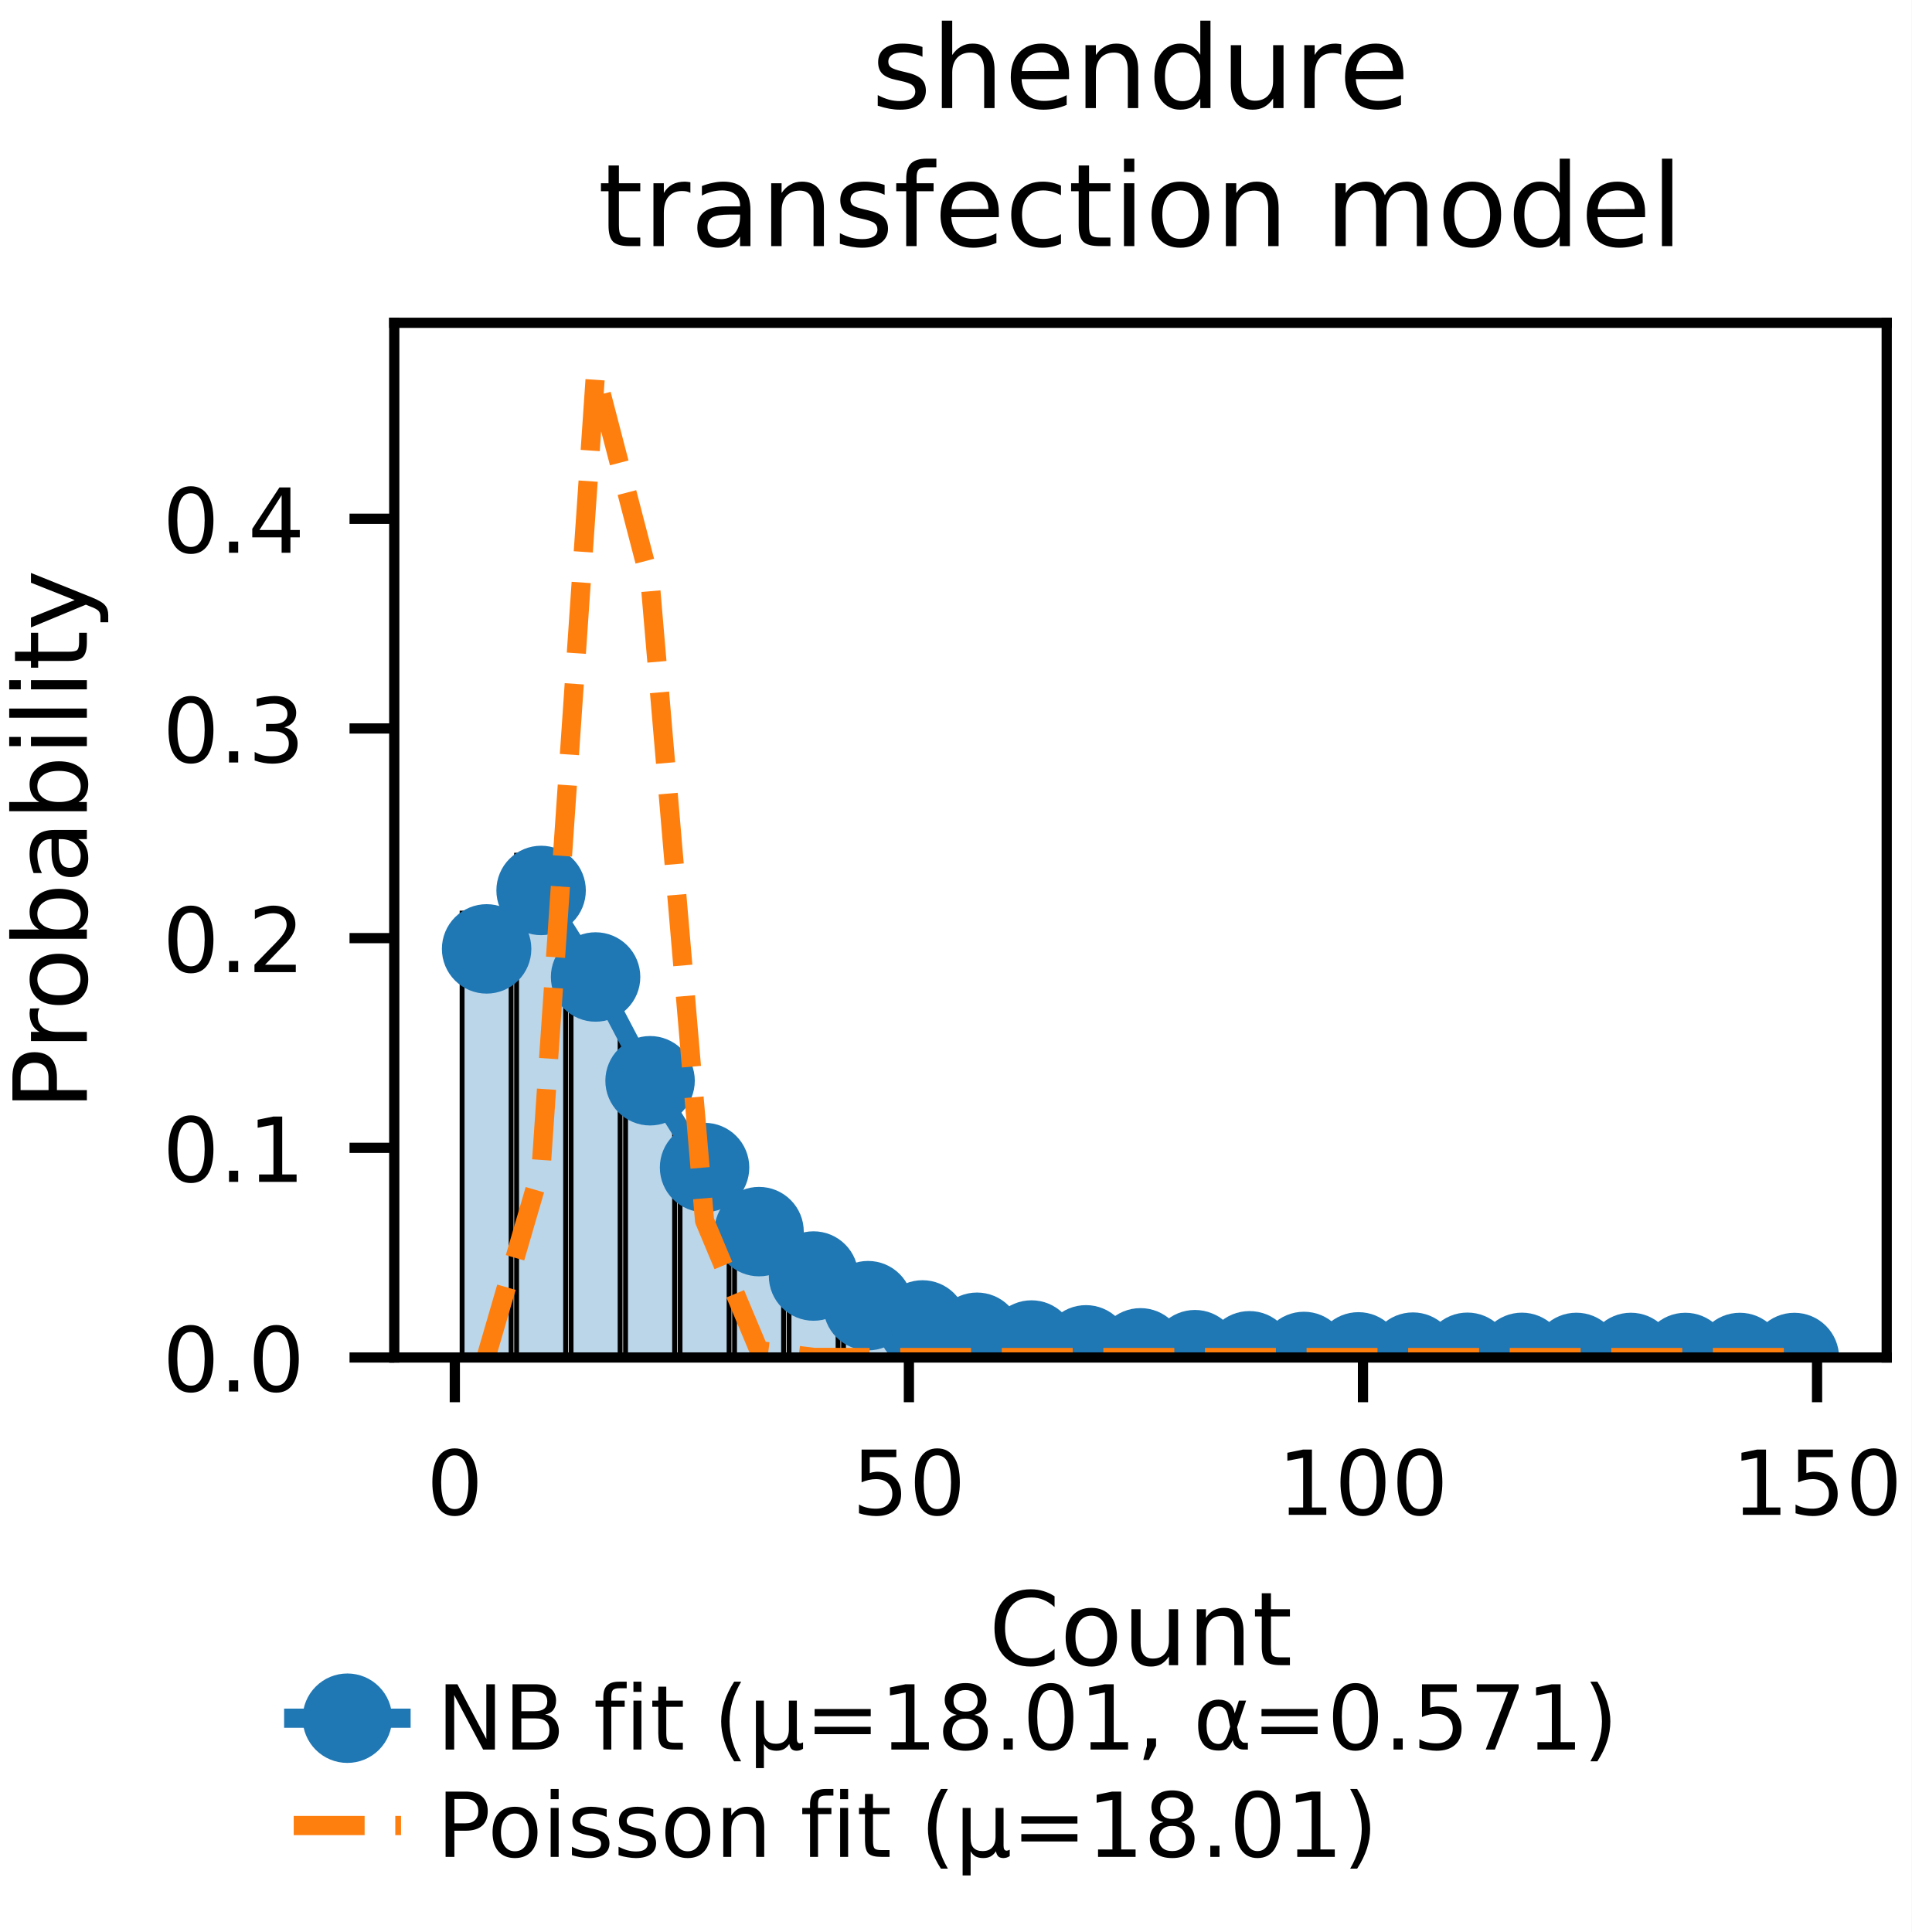
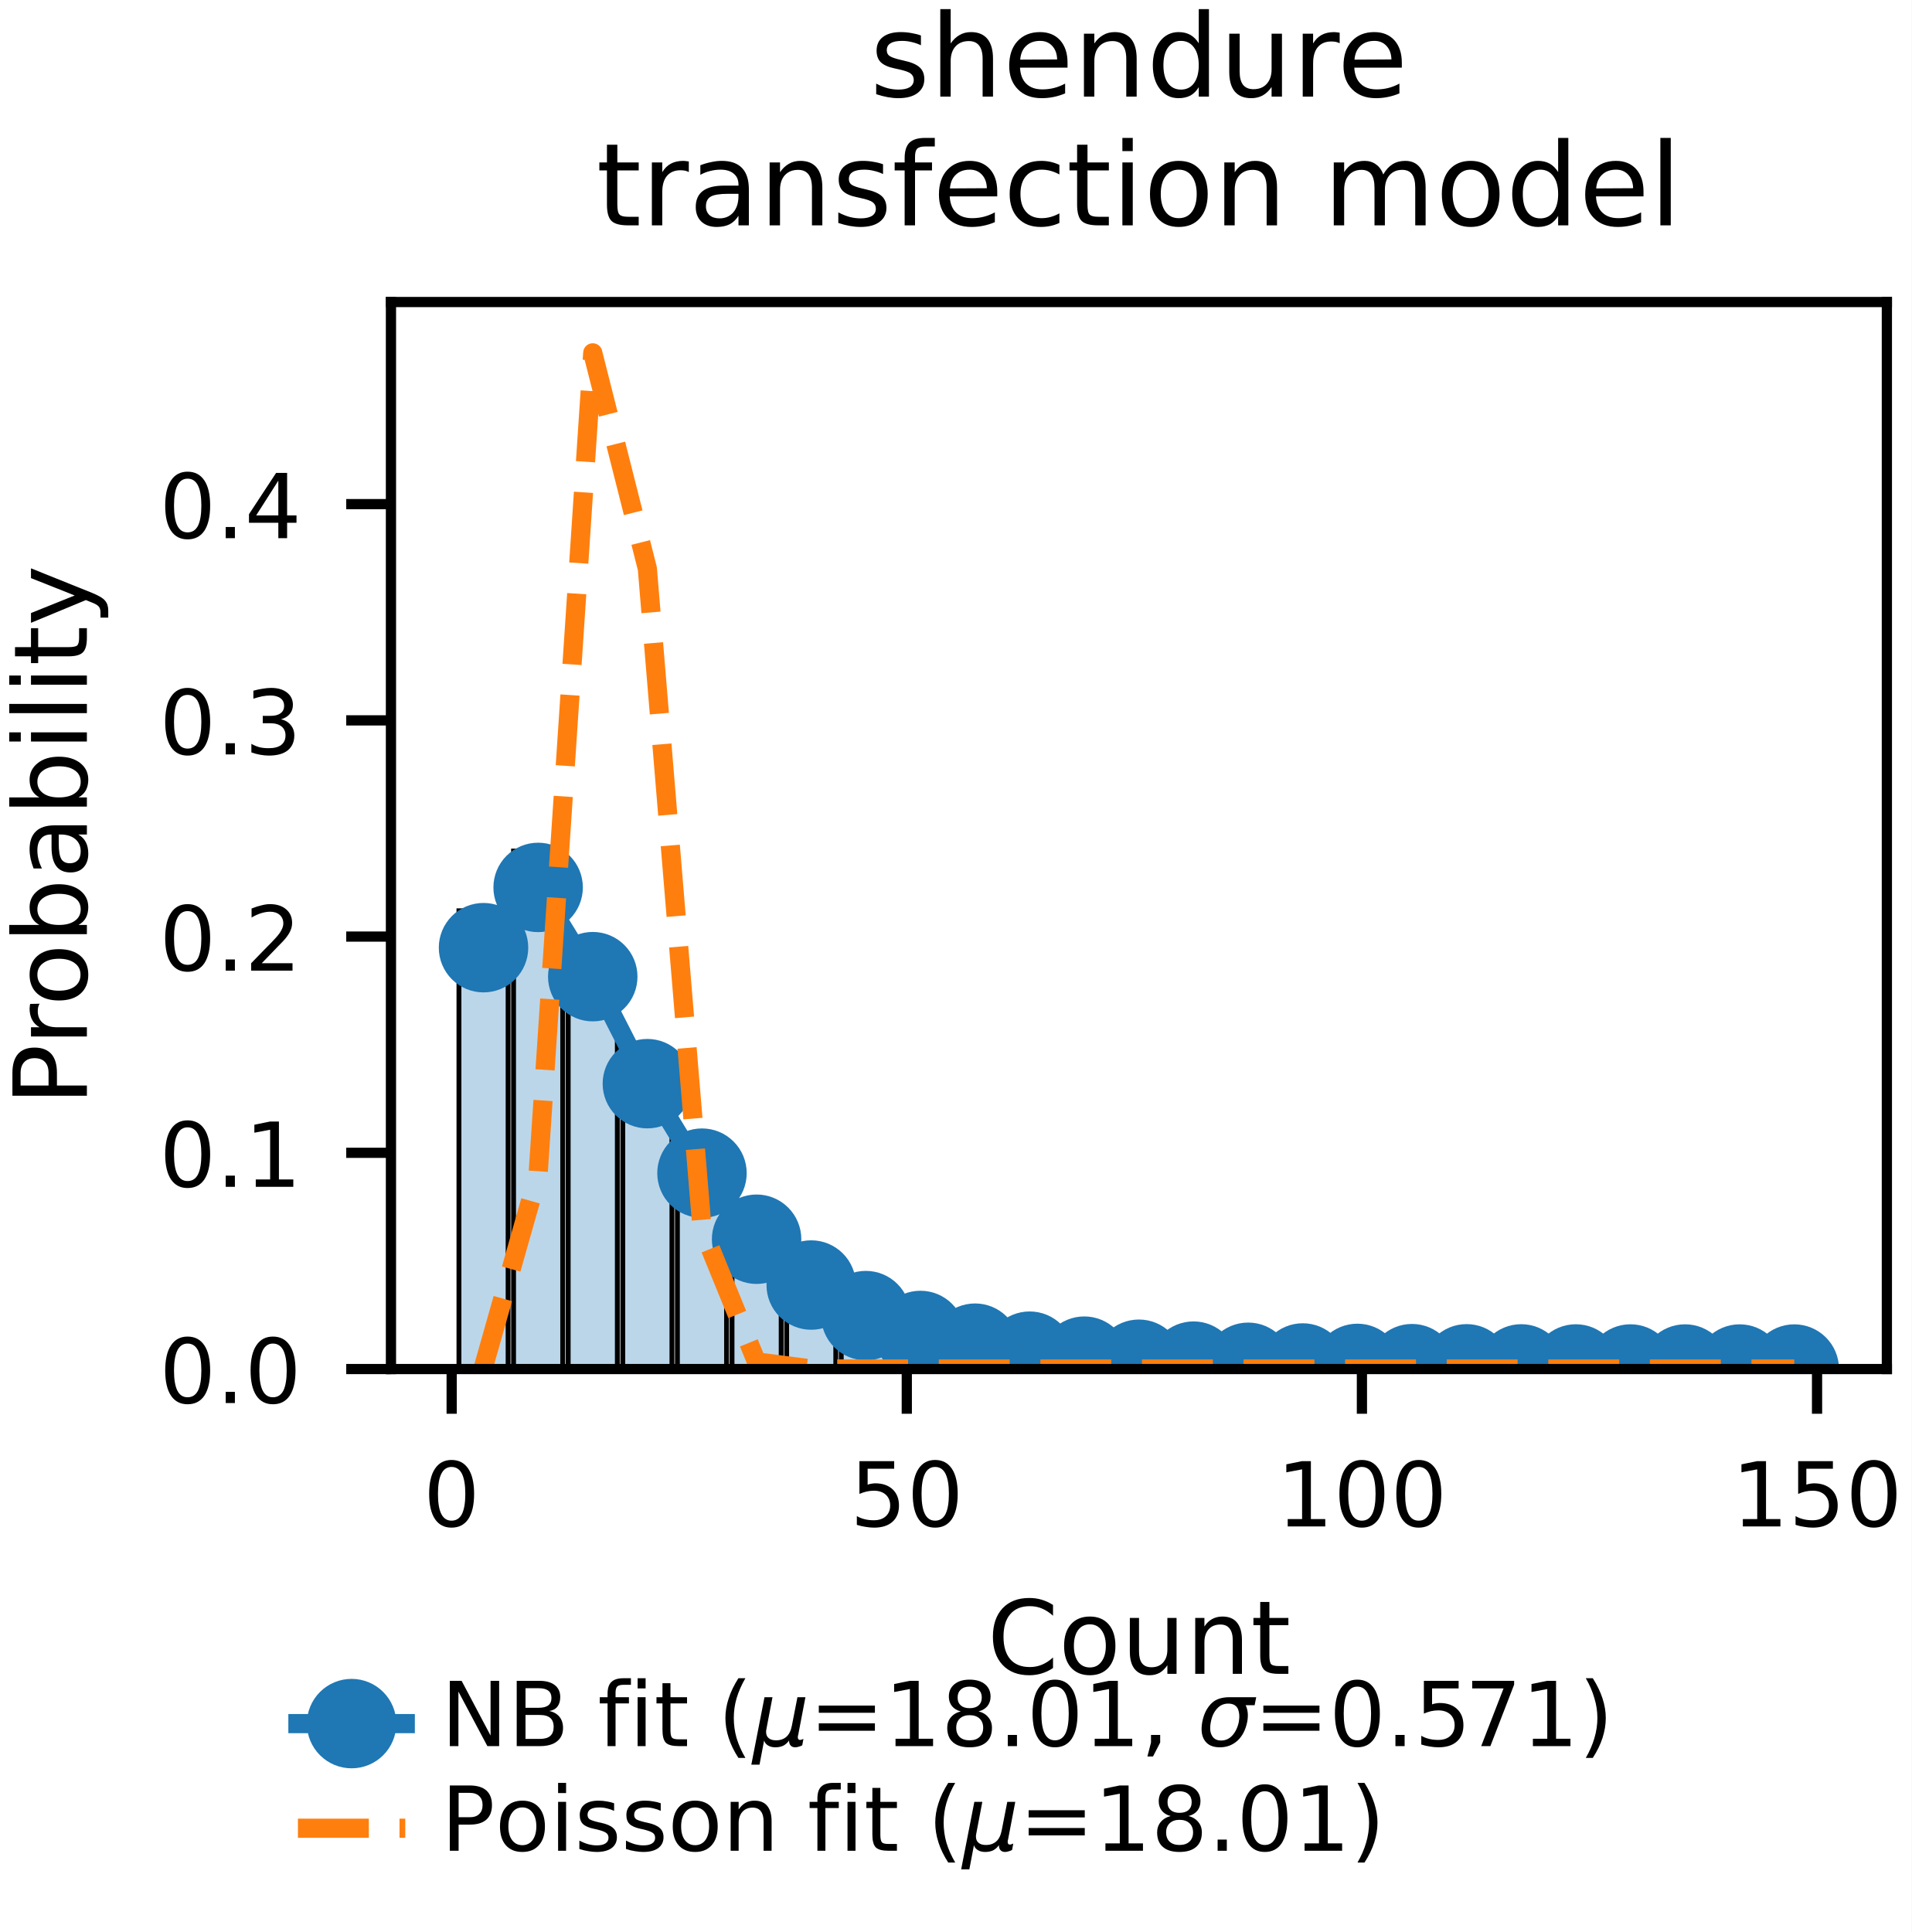
<svg xmlns="http://www.w3.org/2000/svg" xmlns:xlink="http://www.w3.org/1999/xlink" width="149.6pt" height="151.2pt" viewBox="0 0 149.6 151.2" version="1.1">
  <defs>
    <style type="text/css">*{stroke-linejoin: round; stroke-linecap: butt}</style>
  </defs>
  <g id="figure_1">
    <g id="patch_1">
      <path d="M 0 151.2  L 149.6 151.2  L 149.6 0  L 0 0  z " style="fill: #ffffff" />
    </g>
    <g id="axes_1">
      <g id="patch_2">
-         <path d="M 30.853 106.239  L 147.649 106.239  L 147.649 25.262  L 30.853 25.262  z " style="fill: #ffffff" />
+         <path d="M 30.595 107.143  L 147.661 107.143  L 147.661 23.637  L 30.595 23.637  z " style="fill: #ffffff" />
      </g>
      <g id="patch_3">
-         <path d="M 36.162 106.239  L 39.999 106.239  L 39.999 71.46  L 36.162 71.46  z " clip-path="url(#p1858957cb1)" style="fill: #1f77b4; fill-opacity: 0.3; stroke: #000000; stroke-width: 0.381; stroke-linejoin: miter" />
+         <path d="M 35.916 107.143  L 39.763 107.143  L 39.763 71.278  L 35.916 71.278  z " clip-path="url(#pe4278d6c2a)" style="fill: #1f77b4; fill-opacity: 0.3; stroke: #000000; stroke-width: 0.381; stroke-linejoin: miter" />
      </g>
      <g id="patch_4">
-         <path d="M 40.426 106.239  L 44.264 106.239  L 44.264 66.929  L 40.426 66.929  z " clip-path="url(#p1858957cb1)" style="fill: #1f77b4; fill-opacity: 0.3; stroke: #000000; stroke-width: 0.381; stroke-linejoin: miter" />
+         <path d="M 40.19 107.143  L 44.037 107.143  L 44.037 66.605  L 40.19 66.605  z " clip-path="url(#pe4278d6c2a)" style="fill: #1f77b4; fill-opacity: 0.3; stroke: #000000; stroke-width: 0.381; stroke-linejoin: miter" />
      </g>
      <g id="patch_5">
-         <path d="M 44.69 106.239  L 48.528 106.239  L 48.528 77.012  L 44.69 77.012  z " clip-path="url(#p1858957cb1)" style="fill: #1f77b4; fill-opacity: 0.3; stroke: #000000; stroke-width: 0.381; stroke-linejoin: miter" />
+         <path d="M 44.464 107.143  L 48.311 107.143  L 48.311 77.003  L 44.464 77.003  z " clip-path="url(#pe4278d6c2a)" style="fill: #1f77b4; fill-opacity: 0.3; stroke: #000000; stroke-width: 0.381; stroke-linejoin: miter" />
      </g>
      <g id="patch_6">
-         <path d="M 48.954 106.239  L 52.792 106.239  L 52.792 86.043  L 48.954 86.043  z " clip-path="url(#p1858957cb1)" style="fill: #1f77b4; fill-opacity: 0.3; stroke: #000000; stroke-width: 0.381; stroke-linejoin: miter" />
+         <path d="M 48.738 107.143  L 52.585 107.143  L 52.585 86.316  L 48.738 86.316  z " clip-path="url(#pe4278d6c2a)" style="fill: #1f77b4; fill-opacity: 0.3; stroke: #000000; stroke-width: 0.381; stroke-linejoin: miter" />
      </g>
      <g id="patch_7">
-         <path d="M 53.218 106.239  L 57.056 106.239  L 57.056 91.289  L 53.218 91.289  z " clip-path="url(#p1858957cb1)" style="fill: #1f77b4; fill-opacity: 0.3; stroke: #000000; stroke-width: 0.381; stroke-linejoin: miter" />
+         <path d="M 53.012 107.143  L 56.859 107.143  L 56.859 91.726  L 53.012 91.726  z " clip-path="url(#pe4278d6c2a)" style="fill: #1f77b4; fill-opacity: 0.3; stroke: #000000; stroke-width: 0.381; stroke-linejoin: miter" />
      </g>
      <g id="patch_8">
-         <path d="M 57.483 106.239  L 61.32 106.239  L 61.32 97.23  L 57.483 97.23  z " clip-path="url(#p1858957cb1)" style="fill: #1f77b4; fill-opacity: 0.3; stroke: #000000; stroke-width: 0.381; stroke-linejoin: miter" />
+         <path d="M 57.286 107.143  L 61.133 107.143  L 61.133 97.853  L 57.286 97.853  z " clip-path="url(#pe4278d6c2a)" style="fill: #1f77b4; fill-opacity: 0.3; stroke: #000000; stroke-width: 0.381; stroke-linejoin: miter" />
      </g>
      <g id="patch_9">
-         <path d="M 61.747 106.239  L 65.585 106.239  L 65.585 100.592  L 61.747 100.592  z " clip-path="url(#p1858957cb1)" style="fill: #1f77b4; fill-opacity: 0.3; stroke: #000000; stroke-width: 0.381; stroke-linejoin: miter" />
+         <path d="M 61.56 107.143  L 65.407 107.143  L 65.407 101.32  L 61.56 101.32  z " clip-path="url(#pe4278d6c2a)" style="fill: #1f77b4; fill-opacity: 0.3; stroke: #000000; stroke-width: 0.381; stroke-linejoin: miter" />
      </g>
      <g id="patch_10">
-         <path d="M 66.011 106.239  L 69.849 106.239  L 69.849 102.752  L 66.011 102.752  z " clip-path="url(#p1858957cb1)" style="fill: #1f77b4; fill-opacity: 0.3; stroke: #000000; stroke-width: 0.381; stroke-linejoin: miter" />
+         <path d="M 65.834 107.143  L 69.681 107.143  L 69.681 103.547  L 65.834 103.547  z " clip-path="url(#pe4278d6c2a)" style="fill: #1f77b4; fill-opacity: 0.3; stroke: #000000; stroke-width: 0.381; stroke-linejoin: miter" />
      </g>
      <g id="patch_11">
-         <path d="M 70.275 106.239  L 74.113 106.239  L 74.113 104.079  L 70.275 104.079  z " clip-path="url(#p1858957cb1)" style="fill: #1f77b4; fill-opacity: 0.3; stroke: #000000; stroke-width: 0.381; stroke-linejoin: miter" />
+         <path d="M 70.108 107.143  L 73.955 107.143  L 73.955 104.916  L 70.108 104.916  z " clip-path="url(#pe4278d6c2a)" style="fill: #1f77b4; fill-opacity: 0.3; stroke: #000000; stroke-width: 0.381; stroke-linejoin: miter" />
      </g>
      <g id="patch_12">
-         <path d="M 74.539 106.239  L 78.377 106.239  L 78.377 104.272  L 74.539 104.272  z " clip-path="url(#p1858957cb1)" style="fill: #1f77b4; fill-opacity: 0.3; stroke: #000000; stroke-width: 0.381; stroke-linejoin: miter" />
+         <path d="M 74.382 107.143  L 78.229 107.143  L 78.229 105.115  L 74.382 105.115  z " clip-path="url(#pe4278d6c2a)" style="fill: #1f77b4; fill-opacity: 0.3; stroke: #000000; stroke-width: 0.381; stroke-linejoin: miter" />
      </g>
      <g id="patch_13">
-         <path d="M 78.803 106.239  L 82.641 106.239  L 82.641 105.161  L 78.803 105.161  z " clip-path="url(#p1858957cb1)" style="fill: #1f77b4; fill-opacity: 0.3; stroke: #000000; stroke-width: 0.381; stroke-linejoin: miter" />
+         <path d="M 78.656 107.143  L 82.503 107.143  L 82.503 106.031  L 78.656 106.031  z " clip-path="url(#pe4278d6c2a)" style="fill: #1f77b4; fill-opacity: 0.3; stroke: #000000; stroke-width: 0.381; stroke-linejoin: miter" />
      </g>
      <g id="patch_14">
-         <path d="M 83.068 106.239  L 86.905 106.239  L 86.905 105.46  L 83.068 105.46  z " clip-path="url(#p1858957cb1)" style="fill: #1f77b4; fill-opacity: 0.3; stroke: #000000; stroke-width: 0.381; stroke-linejoin: miter" />
+         <path d="M 82.93 107.143  L 86.777 107.143  L 86.777 106.339  L 82.93 106.339  z " clip-path="url(#pe4278d6c2a)" style="fill: #1f77b4; fill-opacity: 0.3; stroke: #000000; stroke-width: 0.381; stroke-linejoin: miter" />
      </g>
      <g id="patch_15">
-         <path d="M 87.332 106.239  L 91.17 106.239  L 91.17 105.864  L 87.332 105.864  z " clip-path="url(#p1858957cb1)" style="fill: #1f77b4; fill-opacity: 0.3; stroke: #000000; stroke-width: 0.381; stroke-linejoin: miter" />
+         <path d="M 87.204 107.143  L 91.051 107.143  L 91.051 106.757  L 87.204 106.757  z " clip-path="url(#pe4278d6c2a)" style="fill: #1f77b4; fill-opacity: 0.3; stroke: #000000; stroke-width: 0.381; stroke-linejoin: miter" />
      </g>
      <g id="patch_16">
-         <path d="M 91.596 106.239  L 95.434 106.239  L 95.434 105.944  L 91.596 105.944  z " clip-path="url(#p1858957cb1)" style="fill: #1f77b4; fill-opacity: 0.3; stroke: #000000; stroke-width: 0.381; stroke-linejoin: miter" />
+         <path d="M 91.478 107.143  L 95.325 107.143  L 95.325 106.839  L 91.478 106.839  z " clip-path="url(#pe4278d6c2a)" style="fill: #1f77b4; fill-opacity: 0.3; stroke: #000000; stroke-width: 0.381; stroke-linejoin: miter" />
      </g>
      <g id="patch_17">
-         <path d="M 95.86 106.239  L 99.698 106.239  L 99.698 106.088  L 95.86 106.088  z " clip-path="url(#p1858957cb1)" style="fill: #1f77b4; fill-opacity: 0.3; stroke: #000000; stroke-width: 0.381; stroke-linejoin: miter" />
+         <path d="M 95.752 107.143  L 99.599 107.143  L 99.599 106.987  L 95.752 106.987  z " clip-path="url(#pe4278d6c2a)" style="fill: #1f77b4; fill-opacity: 0.3; stroke: #000000; stroke-width: 0.381; stroke-linejoin: miter" />
      </g>
      <g id="patch_18">
-         <path d="M 100.124 106.239  L 103.962 106.239  L 103.962 106.091  L 100.124 106.091  z " clip-path="url(#p1858957cb1)" style="fill: #1f77b4; fill-opacity: 0.3; stroke: #000000; stroke-width: 0.381; stroke-linejoin: miter" />
+         <path d="M 100.026 107.143  L 103.873 107.143  L 103.873 106.991  L 100.026 106.991  z " clip-path="url(#pe4278d6c2a)" style="fill: #1f77b4; fill-opacity: 0.3; stroke: #000000; stroke-width: 0.381; stroke-linejoin: miter" />
      </g>
      <g id="patch_19">
-         <path d="M 104.389 106.239  L 108.226 106.239  L 108.226 106.125  L 104.389 106.125  z " clip-path="url(#p1858957cb1)" style="fill: #1f77b4; fill-opacity: 0.3; stroke: #000000; stroke-width: 0.381; stroke-linejoin: miter" />
+         <path d="M 104.301 107.143  L 108.147 107.143  L 108.147 107.026  L 104.301 107.026  z " clip-path="url(#pe4278d6c2a)" style="fill: #1f77b4; fill-opacity: 0.3; stroke: #000000; stroke-width: 0.381; stroke-linejoin: miter" />
      </g>
      <g id="patch_20">
-         <path d="M 108.653 106.239  L 112.49 106.239  L 112.49 106.182  L 108.653 106.182  z " clip-path="url(#p1858957cb1)" style="fill: #1f77b4; fill-opacity: 0.3; stroke: #000000; stroke-width: 0.381; stroke-linejoin: miter" />
+         <path d="M 108.575 107.143  L 112.421 107.143  L 112.421 107.084  L 108.575 107.084  z " clip-path="url(#pe4278d6c2a)" style="fill: #1f77b4; fill-opacity: 0.3; stroke: #000000; stroke-width: 0.381; stroke-linejoin: miter" />
      </g>
      <g id="patch_21">
-         <path d="M 112.917 106.239  L 116.755 106.239  L 116.755 106.171  L 112.917 106.171  z " clip-path="url(#p1858957cb1)" style="fill: #1f77b4; fill-opacity: 0.3; stroke: #000000; stroke-width: 0.381; stroke-linejoin: miter" />
+         <path d="M 112.849 107.143  L 116.695 107.143  L 116.695 107.073  L 112.849 107.073  z " clip-path="url(#pe4278d6c2a)" style="fill: #1f77b4; fill-opacity: 0.3; stroke: #000000; stroke-width: 0.381; stroke-linejoin: miter" />
      </g>
      <g id="patch_22">
-         <path d="M 117.181 106.239  L 121.019 106.239  L 121.019 106.152  L 117.181 106.152  z " clip-path="url(#p1858957cb1)" style="fill: #1f77b4; fill-opacity: 0.3; stroke: #000000; stroke-width: 0.381; stroke-linejoin: miter" />
+         <path d="M 117.123 107.143  L 120.969 107.143  L 120.969 107.053  L 117.123 107.053  z " clip-path="url(#pe4278d6c2a)" style="fill: #1f77b4; fill-opacity: 0.3; stroke: #000000; stroke-width: 0.381; stroke-linejoin: miter" />
      </g>
      <g id="patch_23">
-         <path d="M 121.445 106.239  L 125.283 106.239  L 125.283 106.107  L 121.445 106.107  z " clip-path="url(#p1858957cb1)" style="fill: #1f77b4; fill-opacity: 0.3; stroke: #000000; stroke-width: 0.381; stroke-linejoin: miter" />
+         <path d="M 121.397 107.143  L 125.243 107.143  L 125.243 107.006  L 121.397 107.006  z " clip-path="url(#pe4278d6c2a)" style="fill: #1f77b4; fill-opacity: 0.3; stroke: #000000; stroke-width: 0.381; stroke-linejoin: miter" />
      </g>
      <g id="patch_24">
-         <path d="M 125.709 106.239  L 129.547 106.239  L 129.547 106.178  L 125.709 106.178  z " clip-path="url(#p1858957cb1)" style="fill: #1f77b4; fill-opacity: 0.3; stroke: #000000; stroke-width: 0.381; stroke-linejoin: miter" />
+         <path d="M 125.671 107.143  L 129.517 107.143  L 129.517 107.08  L 125.671 107.08  z " clip-path="url(#pe4278d6c2a)" style="fill: #1f77b4; fill-opacity: 0.3; stroke: #000000; stroke-width: 0.381; stroke-linejoin: miter" />
      </g>
      <g id="patch_25">
-         <path d="M 129.974 106.239  L 133.811 106.239  L 133.811 106.224  L 129.974 106.224  z " clip-path="url(#p1858957cb1)" style="fill: #1f77b4; fill-opacity: 0.3; stroke: #000000; stroke-width: 0.381; stroke-linejoin: miter" />
+         <path d="M 129.945 107.143  L 133.791 107.143  L 133.791 107.127  L 129.945 107.127  z " clip-path="url(#pe4278d6c2a)" style="fill: #1f77b4; fill-opacity: 0.3; stroke: #000000; stroke-width: 0.381; stroke-linejoin: miter" />
      </g>
      <g id="patch_26">
-         <path d="M 134.238 106.239  L 138.076 106.239  L 138.076 106.235  L 134.238 106.235  z " clip-path="url(#p1858957cb1)" style="fill: #1f77b4; fill-opacity: 0.3; stroke: #000000; stroke-width: 0.381; stroke-linejoin: miter" />
+         <path d="M 134.219 107.143  L 138.065 107.143  L 138.065 107.139  L 134.219 107.139  z " clip-path="url(#pe4278d6c2a)" style="fill: #1f77b4; fill-opacity: 0.3; stroke: #000000; stroke-width: 0.381; stroke-linejoin: miter" />
      </g>
      <g id="patch_27">
-         <path d="M 138.502 106.239  L 142.34 106.239  L 142.34 106.235  L 138.502 106.235  z " clip-path="url(#p1858957cb1)" style="fill: #1f77b4; fill-opacity: 0.3; stroke: #000000; stroke-width: 0.381; stroke-linejoin: miter" />
+         <path d="M 138.493 107.143  L 142.339 107.143  L 142.339 107.139  L 138.493 107.139  z " clip-path="url(#pe4278d6c2a)" style="fill: #1f77b4; fill-opacity: 0.3; stroke: #000000; stroke-width: 0.381; stroke-linejoin: miter" />
      </g>
      <g id="matplotlib.axis_1">
        <g id="xtick_1">
          <g id="line2d_1">
            <defs>
-               <path id="m21e4e11685" d="M 0 0  L 0 3.5  " style="stroke: #000000; stroke-width: 0.8" />
+               <path id="m872419549f" d="M 0 0  L 0 3.5  " style="stroke: #000000; stroke-width: 0.8" />
            </defs>
            <g>
-               <use xlink:href="#m21e4e11685" x="35.593" y="106.239" style="stroke: #000000; stroke-width: 0.8" />
+               <use xlink:href="#m872419549f" x="35.346" y="107.143" style="stroke: #000000; stroke-width: 0.8" />
            </g>
          </g>
          <g id="text_1">
-             <text style="font-size: 7px; font-family: 'DejaVu Sans', 'Bitstream Vera Sans', 'Computer Modern Sans Serif', 'Lucida Grande', 'Verdana', 'Geneva', 'Lucid', 'Arial', 'Helvetica', 'Avant Garde', sans-serif; text-anchor: middle" x="35.593" y="118.557" transform="rotate(-0 35.59316 118.5573)">0</text>
+             <text style="font-size: 7px; font-family: 'DejaVu Sans', 'Bitstream Vera Sans', 'Computer Modern Sans Serif', 'Lucida Grande', 'Verdana', 'Geneva', 'Lucid', 'Arial', 'Helvetica', 'Avant Garde', sans-serif; text-anchor: middle" x="35.346" y="119.462" transform="rotate(-0 35.346 119.4617)">0</text>
          </g>
        </g>
        <g id="xtick_2">
          <g id="line2d_2">
            <g>
-               <use xlink:href="#m21e4e11685" x="71.128" y="106.239" style="stroke: #000000; stroke-width: 0.8" />
+               <use xlink:href="#m872419549f" x="70.963" y="107.143" style="stroke: #000000; stroke-width: 0.8" />
            </g>
          </g>
          <g id="text_2">
-             <text style="font-size: 7px; font-family: 'DejaVu Sans', 'Bitstream Vera Sans', 'Computer Modern Sans Serif', 'Lucida Grande', 'Verdana', 'Geneva', 'Lucid', 'Arial', 'Helvetica', 'Avant Garde', sans-serif; text-anchor: middle" x="71.128" y="118.557" transform="rotate(-0 71.12797 118.5573)">50</text>
+             <text style="font-size: 7px; font-family: 'DejaVu Sans', 'Bitstream Vera Sans', 'Computer Modern Sans Serif', 'Lucida Grande', 'Verdana', 'Geneva', 'Lucid', 'Arial', 'Helvetica', 'Avant Garde', sans-serif; text-anchor: middle" x="70.963" y="119.462" transform="rotate(-0 70.96301 119.4617)">50</text>
          </g>
        </g>
        <g id="xtick_3">
          <g id="line2d_3">
            <g>
-               <use xlink:href="#m21e4e11685" x="106.663" y="106.239" style="stroke: #000000; stroke-width: 0.8" />
+               <use xlink:href="#m872419549f" x="106.58" y="107.143" style="stroke: #000000; stroke-width: 0.8" />
            </g>
          </g>
          <g id="text_3">
-             <text style="font-size: 7px; font-family: 'DejaVu Sans', 'Bitstream Vera Sans', 'Computer Modern Sans Serif', 'Lucida Grande', 'Verdana', 'Geneva', 'Lucid', 'Arial', 'Helvetica', 'Avant Garde', sans-serif; text-anchor: middle" x="106.663" y="118.557" transform="rotate(-0 106.6628 118.5573)">100</text>
+             <text style="font-size: 7px; font-family: 'DejaVu Sans', 'Bitstream Vera Sans', 'Computer Modern Sans Serif', 'Lucida Grande', 'Verdana', 'Geneva', 'Lucid', 'Arial', 'Helvetica', 'Avant Garde', sans-serif; text-anchor: middle" x="106.58" y="119.462" transform="rotate(-0 106.58 119.4617)">100</text>
          </g>
        </g>
        <g id="xtick_4">
          <g id="line2d_4">
            <g>
-               <use xlink:href="#m21e4e11685" x="142.198" y="106.239" style="stroke: #000000; stroke-width: 0.8" />
+               <use xlink:href="#m872419549f" x="142.197" y="107.143" style="stroke: #000000; stroke-width: 0.8" />
            </g>
          </g>
          <g id="text_4">
-             <text style="font-size: 7px; font-family: 'DejaVu Sans', 'Bitstream Vera Sans', 'Computer Modern Sans Serif', 'Lucida Grande', 'Verdana', 'Geneva', 'Lucid', 'Arial', 'Helvetica', 'Avant Garde', sans-serif; text-anchor: middle" x="142.198" y="118.557" transform="rotate(-0 142.1976 118.5573)">150</text>
+             <text style="font-size: 7px; font-family: 'DejaVu Sans', 'Bitstream Vera Sans', 'Computer Modern Sans Serif', 'Lucida Grande', 'Verdana', 'Geneva', 'Lucid', 'Arial', 'Helvetica', 'Avant Garde', sans-serif; text-anchor: middle" x="142.197" y="119.462" transform="rotate(-0 142.197 119.4617)">150</text>
          </g>
        </g>
        <g id="text_5">
-           <text style="font-size: 8px; font-family: 'DejaVu Sans', 'Bitstream Vera Sans', 'Computer Modern Sans Serif', 'Lucida Grande', 'Verdana', 'Geneva', 'Lucid', 'Arial', 'Helvetica', 'Avant Garde', sans-serif; text-anchor: middle" x="89.251" y="130.317" transform="rotate(-0 89.25072 130.317)">Count</text>
+           <text style="font-size: 8px; font-family: 'DejaVu Sans', 'Bitstream Vera Sans', 'Computer Modern Sans Serif', 'Lucida Grande', 'Verdana', 'Geneva', 'Lucid', 'Arial', 'Helvetica', 'Avant Garde', sans-serif; text-anchor: middle" x="89.128" y="130.996" transform="rotate(-0 89.12768 130.9963)">Count</text>
        </g>
      </g>
      <g id="matplotlib.axis_2">
        <g id="ytick_1">
          <g id="line2d_5">
            <defs>
-               <path id="m104bd1b5c6" d="M 0 0  L -3.5 0  " style="stroke: #000000; stroke-width: 0.8" />
+               <path id="m94e6710e54" d="M 0 0  L -3.5 0  " style="stroke: #000000; stroke-width: 0.8" />
            </defs>
            <g>
-               <use xlink:href="#m104bd1b5c6" x="30.853" y="106.239" style="stroke: #000000; stroke-width: 0.8" />
+               <use xlink:href="#m94e6710e54" x="30.595" y="107.143" style="stroke: #000000; stroke-width: 0.8" />
            </g>
          </g>
          <g id="text_6">
-             <text style="font-size: 7px; font-family: 'DejaVu Sans', 'Bitstream Vera Sans', 'Computer Modern Sans Serif', 'Lucida Grande', 'Verdana', 'Geneva', 'Lucid', 'Arial', 'Helvetica', 'Avant Garde', sans-serif; text-anchor: end" x="23.853" y="108.898" transform="rotate(-0 23.85281 108.8981)">0.0</text>
+             <text style="font-size: 7px; font-family: 'DejaVu Sans', 'Bitstream Vera Sans', 'Computer Modern Sans Serif', 'Lucida Grande', 'Verdana', 'Geneva', 'Lucid', 'Arial', 'Helvetica', 'Avant Garde', sans-serif; text-anchor: end" x="23.595" y="109.802" transform="rotate(-0 23.59469 109.8023)">0.0</text>
          </g>
        </g>
        <g id="ytick_2">
          <g id="line2d_6">
            <g>
-               <use xlink:href="#m104bd1b5c6" x="30.853" y="89.829" style="stroke: #000000; stroke-width: 0.8" />
+               <use xlink:href="#m94e6710e54" x="30.595" y="90.221" style="stroke: #000000; stroke-width: 0.8" />
            </g>
          </g>
          <g id="text_7">
-             <text style="font-size: 7px; font-family: 'DejaVu Sans', 'Bitstream Vera Sans', 'Computer Modern Sans Serif', 'Lucida Grande', 'Verdana', 'Geneva', 'Lucid', 'Arial', 'Helvetica', 'Avant Garde', sans-serif; text-anchor: end" x="23.853" y="92.489" transform="rotate(-0 23.85281 92.48852)">0.1</text>
+             <text style="font-size: 7px; font-family: 'DejaVu Sans', 'Bitstream Vera Sans', 'Computer Modern Sans Serif', 'Lucida Grande', 'Verdana', 'Geneva', 'Lucid', 'Arial', 'Helvetica', 'Avant Garde', sans-serif; text-anchor: end" x="23.595" y="92.88" transform="rotate(-0 23.59469 92.88017)">0.1</text>
          </g>
        </g>
        <g id="ytick_3">
          <g id="line2d_7">
            <g>
-               <use xlink:href="#m104bd1b5c6" x="30.853" y="73.42" style="stroke: #000000; stroke-width: 0.8" />
+               <use xlink:href="#m94e6710e54" x="30.595" y="73.299" style="stroke: #000000; stroke-width: 0.8" />
            </g>
          </g>
          <g id="text_8">
-             <text style="font-size: 7px; font-family: 'DejaVu Sans', 'Bitstream Vera Sans', 'Computer Modern Sans Serif', 'Lucida Grande', 'Verdana', 'Geneva', 'Lucid', 'Arial', 'Helvetica', 'Avant Garde', sans-serif; text-anchor: end" x="23.853" y="76.079" transform="rotate(-0 23.85281 76.07895)">0.2</text>
+             <text style="font-size: 7px; font-family: 'DejaVu Sans', 'Bitstream Vera Sans', 'Computer Modern Sans Serif', 'Lucida Grande', 'Verdana', 'Geneva', 'Lucid', 'Arial', 'Helvetica', 'Avant Garde', sans-serif; text-anchor: end" x="23.595" y="75.958" transform="rotate(-0 23.59469 75.95807)">0.2</text>
          </g>
        </g>
        <g id="ytick_4">
          <g id="line2d_8">
            <g>
-               <use xlink:href="#m104bd1b5c6" x="30.853" y="57.01" style="stroke: #000000; stroke-width: 0.8" />
+               <use xlink:href="#m94e6710e54" x="30.595" y="56.377" style="stroke: #000000; stroke-width: 0.8" />
            </g>
          </g>
          <g id="text_9">
-             <text style="font-size: 7px; font-family: 'DejaVu Sans', 'Bitstream Vera Sans', 'Computer Modern Sans Serif', 'Lucida Grande', 'Verdana', 'Geneva', 'Lucid', 'Arial', 'Helvetica', 'Avant Garde', sans-serif; text-anchor: end" x="23.853" y="59.669" transform="rotate(-0 23.85281 59.66939)">0.3</text>
+             <text style="font-size: 7px; font-family: 'DejaVu Sans', 'Bitstream Vera Sans', 'Computer Modern Sans Serif', 'Lucida Grande', 'Verdana', 'Geneva', 'Lucid', 'Arial', 'Helvetica', 'Avant Garde', sans-serif; text-anchor: end" x="23.595" y="59.036" transform="rotate(-0 23.59469 59.03597)">0.3</text>
          </g>
        </g>
        <g id="ytick_5">
          <g id="line2d_9">
            <g>
-               <use xlink:href="#m104bd1b5c6" x="30.853" y="40.601" style="stroke: #000000; stroke-width: 0.8" />
+               <use xlink:href="#m94e6710e54" x="30.595" y="39.454" style="stroke: #000000; stroke-width: 0.8" />
            </g>
          </g>
          <g id="text_10">
-             <text style="font-size: 7px; font-family: 'DejaVu Sans', 'Bitstream Vera Sans', 'Computer Modern Sans Serif', 'Lucida Grande', 'Verdana', 'Geneva', 'Lucid', 'Arial', 'Helvetica', 'Avant Garde', sans-serif; text-anchor: end" x="23.853" y="43.26" transform="rotate(-0 23.85281 43.25982)">0.4</text>
+             <text style="font-size: 7px; font-family: 'DejaVu Sans', 'Bitstream Vera Sans', 'Computer Modern Sans Serif', 'Lucida Grande', 'Verdana', 'Geneva', 'Lucid', 'Arial', 'Helvetica', 'Avant Garde', sans-serif; text-anchor: end" x="23.595" y="42.114" transform="rotate(-0 23.59469 42.11387)">0.4</text>
          </g>
        </g>
        <g id="text_11">
-           <text style="font-size: 8px; font-family: 'DejaVu Sans', 'Bitstream Vera Sans', 'Computer Modern Sans Serif', 'Lucida Grande', 'Verdana', 'Geneva', 'Lucid', 'Arial', 'Helvetica', 'Avant Garde', sans-serif; text-anchor: middle" x="6.799" y="65.75" transform="rotate(-90 6.79875 65.75042)">Probability</text>
+           <text style="font-size: 8px; font-family: 'DejaVu Sans', 'Bitstream Vera Sans', 'Computer Modern Sans Serif', 'Lucida Grande', 'Verdana', 'Geneva', 'Lucid', 'Arial', 'Helvetica', 'Avant Garde', sans-serif; text-anchor: middle" x="6.799" y="65.39" transform="rotate(-90 6.79875 65.38972)">Probability</text>
        </g>
      </g>
      <g id="line2d_10">
-         <path d="M 38.081 74.261  L 42.345 69.687  L 46.609 76.46  L 50.873 84.58  L 55.137 91.372  L 59.401 96.387  L 63.666 99.863  L 67.93 102.182  L 72.194 103.691  L 76.458 104.655  L 80.722 105.262  L 84.987 105.64  L 89.251 105.874  L 93.515 106.018  L 97.779 106.105  L 102.043 106.158  L 106.307 106.191  L 110.572 106.21  L 114.836 106.222  L 119.1 106.229  L 123.364 106.233  L 127.628 106.235  L 131.892 106.237  L 136.157 106.238  L 140.421 106.239  " clip-path="url(#p1858957cb1)" style="fill: none; stroke: #1f77b4; stroke-width: 1.5; stroke-linecap: square" />
+         <path d="M 37.839 74.166  L 42.113 69.45  L 46.387 76.434  L 50.661 84.808  L 54.935 91.812  L 59.209 96.983  L 63.483 100.568  L 67.757 102.96  L 72.032 104.515  L 76.306 105.509  L 80.58 106.135  L 84.854 106.525  L 89.128 106.767  L 93.402 106.915  L 97.676 107.005  L 101.95 107.06  L 106.224 107.093  L 110.498 107.113  L 114.772 107.125  L 119.046 107.132  L 123.32 107.137  L 127.594 107.139  L 131.868 107.141  L 136.142 107.142  L 140.416 107.143  " clip-path="url(#pe4278d6c2a)" style="fill: none; stroke: #1f77b4; stroke-width: 1.5; stroke-linecap: square" />
        <defs>
-           <path id="m8e5f77fc78" d="M 0 3  C 0.796 3 1.559 2.684 2.121 2.121  C 2.684 1.559 3 0.796 3 0  C 3 -0.796 2.684 -1.559 2.121 -2.121  C 1.559 -2.684 0.796 -3 0 -3  C -0.796 -3 -1.559 -2.684 -2.121 -2.121  C -2.684 -1.559 -3 -0.796 -3 0  C -3 0.796 -2.684 1.559 -2.121 2.121  C -1.559 2.684 -0.796 3 0 3  z " style="stroke: #1f77b4" />
+           <path id="m29b3d4ff2a" d="M 0 3  C 0.796 3 1.559 2.684 2.121 2.121  C 2.684 1.559 3 0.796 3 0  C 3 -0.796 2.684 -1.559 2.121 -2.121  C 1.559 -2.684 0.796 -3 0 -3  C -0.796 -3 -1.559 -2.684 -2.121 -2.121  C -2.684 -1.559 -3 -0.796 -3 0  C -3 0.796 -2.684 1.559 -2.121 2.121  C -1.559 2.684 -0.796 3 0 3  z " style="stroke: #1f77b4" />
        </defs>
-         <g clip-path="url(#p1858957cb1)">
-           <use xlink:href="#m8e5f77fc78" x="38.081" y="74.261" style="fill: #1f77b4; stroke: #1f77b4" />
-           <use xlink:href="#m8e5f77fc78" x="42.345" y="69.687" style="fill: #1f77b4; stroke: #1f77b4" />
-           <use xlink:href="#m8e5f77fc78" x="46.609" y="76.46" style="fill: #1f77b4; stroke: #1f77b4" />
-           <use xlink:href="#m8e5f77fc78" x="50.873" y="84.58" style="fill: #1f77b4; stroke: #1f77b4" />
-           <use xlink:href="#m8e5f77fc78" x="55.137" y="91.372" style="fill: #1f77b4; stroke: #1f77b4" />
-           <use xlink:href="#m8e5f77fc78" x="59.401" y="96.387" style="fill: #1f77b4; stroke: #1f77b4" />
-           <use xlink:href="#m8e5f77fc78" x="63.666" y="99.863" style="fill: #1f77b4; stroke: #1f77b4" />
-           <use xlink:href="#m8e5f77fc78" x="67.93" y="102.182" style="fill: #1f77b4; stroke: #1f77b4" />
-           <use xlink:href="#m8e5f77fc78" x="72.194" y="103.691" style="fill: #1f77b4; stroke: #1f77b4" />
-           <use xlink:href="#m8e5f77fc78" x="76.458" y="104.655" style="fill: #1f77b4; stroke: #1f77b4" />
-           <use xlink:href="#m8e5f77fc78" x="80.722" y="105.262" style="fill: #1f77b4; stroke: #1f77b4" />
-           <use xlink:href="#m8e5f77fc78" x="84.987" y="105.64" style="fill: #1f77b4; stroke: #1f77b4" />
-           <use xlink:href="#m8e5f77fc78" x="89.251" y="105.874" style="fill: #1f77b4; stroke: #1f77b4" />
-           <use xlink:href="#m8e5f77fc78" x="93.515" y="106.018" style="fill: #1f77b4; stroke: #1f77b4" />
-           <use xlink:href="#m8e5f77fc78" x="97.779" y="106.105" style="fill: #1f77b4; stroke: #1f77b4" />
-           <use xlink:href="#m8e5f77fc78" x="102.043" y="106.158" style="fill: #1f77b4; stroke: #1f77b4" />
-           <use xlink:href="#m8e5f77fc78" x="106.307" y="106.191" style="fill: #1f77b4; stroke: #1f77b4" />
-           <use xlink:href="#m8e5f77fc78" x="110.572" y="106.21" style="fill: #1f77b4; stroke: #1f77b4" />
-           <use xlink:href="#m8e5f77fc78" x="114.836" y="106.222" style="fill: #1f77b4; stroke: #1f77b4" />
-           <use xlink:href="#m8e5f77fc78" x="119.1" y="106.229" style="fill: #1f77b4; stroke: #1f77b4" />
-           <use xlink:href="#m8e5f77fc78" x="123.364" y="106.233" style="fill: #1f77b4; stroke: #1f77b4" />
-           <use xlink:href="#m8e5f77fc78" x="127.628" y="106.235" style="fill: #1f77b4; stroke: #1f77b4" />
-           <use xlink:href="#m8e5f77fc78" x="131.892" y="106.237" style="fill: #1f77b4; stroke: #1f77b4" />
-           <use xlink:href="#m8e5f77fc78" x="136.157" y="106.238" style="fill: #1f77b4; stroke: #1f77b4" />
-           <use xlink:href="#m8e5f77fc78" x="140.421" y="106.239" style="fill: #1f77b4; stroke: #1f77b4" />
+         <g clip-path="url(#pe4278d6c2a)">
+           <use xlink:href="#m29b3d4ff2a" x="37.839" y="74.166" style="fill: #1f77b4; stroke: #1f77b4" />
+           <use xlink:href="#m29b3d4ff2a" x="42.113" y="69.45" style="fill: #1f77b4; stroke: #1f77b4" />
+           <use xlink:href="#m29b3d4ff2a" x="46.387" y="76.434" style="fill: #1f77b4; stroke: #1f77b4" />
+           <use xlink:href="#m29b3d4ff2a" x="50.661" y="84.808" style="fill: #1f77b4; stroke: #1f77b4" />
+           <use xlink:href="#m29b3d4ff2a" x="54.935" y="91.812" style="fill: #1f77b4; stroke: #1f77b4" />
+           <use xlink:href="#m29b3d4ff2a" x="59.209" y="96.983" style="fill: #1f77b4; stroke: #1f77b4" />
+           <use xlink:href="#m29b3d4ff2a" x="63.483" y="100.568" style="fill: #1f77b4; stroke: #1f77b4" />
+           <use xlink:href="#m29b3d4ff2a" x="67.757" y="102.96" style="fill: #1f77b4; stroke: #1f77b4" />
+           <use xlink:href="#m29b3d4ff2a" x="72.032" y="104.515" style="fill: #1f77b4; stroke: #1f77b4" />
+           <use xlink:href="#m29b3d4ff2a" x="76.306" y="105.509" style="fill: #1f77b4; stroke: #1f77b4" />
+           <use xlink:href="#m29b3d4ff2a" x="80.58" y="106.135" style="fill: #1f77b4; stroke: #1f77b4" />
+           <use xlink:href="#m29b3d4ff2a" x="84.854" y="106.525" style="fill: #1f77b4; stroke: #1f77b4" />
+           <use xlink:href="#m29b3d4ff2a" x="89.128" y="106.767" style="fill: #1f77b4; stroke: #1f77b4" />
+           <use xlink:href="#m29b3d4ff2a" x="93.402" y="106.915" style="fill: #1f77b4; stroke: #1f77b4" />
+           <use xlink:href="#m29b3d4ff2a" x="97.676" y="107.005" style="fill: #1f77b4; stroke: #1f77b4" />
+           <use xlink:href="#m29b3d4ff2a" x="101.95" y="107.06" style="fill: #1f77b4; stroke: #1f77b4" />
+           <use xlink:href="#m29b3d4ff2a" x="106.224" y="107.093" style="fill: #1f77b4; stroke: #1f77b4" />
+           <use xlink:href="#m29b3d4ff2a" x="110.498" y="107.113" style="fill: #1f77b4; stroke: #1f77b4" />
+           <use xlink:href="#m29b3d4ff2a" x="114.772" y="107.125" style="fill: #1f77b4; stroke: #1f77b4" />
+           <use xlink:href="#m29b3d4ff2a" x="119.046" y="107.132" style="fill: #1f77b4; stroke: #1f77b4" />
+           <use xlink:href="#m29b3d4ff2a" x="123.32" y="107.137" style="fill: #1f77b4; stroke: #1f77b4" />
+           <use xlink:href="#m29b3d4ff2a" x="127.594" y="107.139" style="fill: #1f77b4; stroke: #1f77b4" />
+           <use xlink:href="#m29b3d4ff2a" x="131.868" y="107.141" style="fill: #1f77b4; stroke: #1f77b4" />
+           <use xlink:href="#m29b3d4ff2a" x="136.142" y="107.142" style="fill: #1f77b4; stroke: #1f77b4" />
+           <use xlink:href="#m29b3d4ff2a" x="140.416" y="107.143" style="fill: #1f77b4; stroke: #1f77b4" />
        </g>
      </g>
      <g id="line2d_11">
-         <path d="M 38.081 106.069  L 42.345 91.43  L 46.609 29.118  L 50.873 45.501  L 55.137 95.532  L 59.401 105.697  L 63.666 106.229  L 67.93 106.239  L 72.194 106.239  L 76.458 106.239  L 80.722 106.239  L 84.987 106.239  L 89.251 106.239  L 93.515 106.239  L 97.779 106.239  L 102.043 106.239  L 106.307 106.239  L 110.572 106.239  L 114.836 106.239  L 119.1 106.239  L 123.364 106.239  L 127.628 106.239  L 131.892 106.239  L 136.157 106.239  L 140.421 106.239  " clip-path="url(#p1858957cb1)" style="fill: none; stroke-dasharray: 5.55,2.4; stroke-dashoffset: 0; stroke: #ff7f0e; stroke-width: 1.5" />
+         <path d="M 37.839 106.968  L 42.113 91.871  L 46.387 27.613  L 50.661 44.508  L 54.935 96.101  L 59.209 106.584  L 63.483 107.133  L 67.757 107.143  L 72.032 107.143  L 76.306 107.143  L 80.58 107.143  L 84.854 107.143  L 89.128 107.143  L 93.402 107.143  L 97.676 107.143  L 101.95 107.143  L 106.224 107.143  L 110.498 107.143  L 114.772 107.143  L 119.046 107.143  L 123.32 107.143  L 127.594 107.143  L 131.868 107.143  L 136.142 107.143  L 140.416 107.143  " clip-path="url(#pe4278d6c2a)" style="fill: none; stroke-dasharray: 5.55,2.4; stroke-dashoffset: 0; stroke: #ff7f0e; stroke-width: 1.5" />
      </g>
      <g id="patch_28">
-         <path d="M 30.853 106.239  L 30.853 25.262  " style="fill: none; stroke: #000000; stroke-width: 0.8; stroke-linejoin: miter; stroke-linecap: square" />
+         <path d="M 30.595 107.143  L 30.595 23.637  " style="fill: none; stroke: #000000; stroke-width: 0.8; stroke-linejoin: miter; stroke-linecap: square" />
      </g>
      <g id="patch_29">
-         <path d="M 147.649 106.239  L 147.649 25.262  " style="fill: none; stroke: #000000; stroke-width: 0.8; stroke-linejoin: miter; stroke-linecap: square" />
+         <path d="M 147.661 107.143  L 147.661 23.637  " style="fill: none; stroke: #000000; stroke-width: 0.8; stroke-linejoin: miter; stroke-linecap: square" />
      </g>
      <g id="patch_30">
-         <path d="M 30.853 106.239  L 147.649 106.239  " style="fill: none; stroke: #000000; stroke-width: 0.8; stroke-linejoin: miter; stroke-linecap: square" />
+         <path d="M 30.595 107.143  L 147.661 107.143  " style="fill: none; stroke: #000000; stroke-width: 0.8; stroke-linejoin: miter; stroke-linecap: square" />
      </g>
      <g id="patch_31">
-         <path d="M 30.853 25.262  L 147.649 25.262  " style="fill: none; stroke: #000000; stroke-width: 0.8; stroke-linejoin: miter; stroke-linecap: square" />
+         <path d="M 30.595 23.637  L 147.661 23.637  " style="fill: none; stroke: #000000; stroke-width: 0.8; stroke-linejoin: miter; stroke-linecap: square" />
      </g>
      <g id="text_12">
-         <text style="font-size: 9px; font-family: 'DejaVu Sans', 'Bitstream Vera Sans', 'Computer Modern Sans Serif', 'Lucida Grande', 'Verdana', 'Geneva', 'Lucid', 'Arial', 'Helvetica', 'Avant Garde', sans-serif" transform="translate(68.20549 8.459473)">shendure</text>
-         <text style="font-size: 9px; font-family: 'DejaVu Sans', 'Bitstream Vera Sans', 'Computer Modern Sans Serif', 'Lucida Grande', 'Verdana', 'Geneva', 'Lucid', 'Arial', 'Helvetica', 'Avant Garde', sans-serif" transform="translate(46.79322 19.26193)">transfection model</text>
+         <text style="font-size: 9px; font-family: 'DejaVu Sans', 'Bitstream Vera Sans', 'Computer Modern Sans Serif', 'Lucida Grande', 'Verdana', 'Geneva', 'Lucid', 'Arial', 'Helvetica', 'Avant Garde', sans-serif" transform="translate(68.08456 7.558594)">shendure</text>
+         <text style="font-size: 9px; font-family: 'DejaVu Sans', 'Bitstream Vera Sans', 'Computer Modern Sans Serif', 'Lucida Grande', 'Verdana', 'Geneva', 'Lucid', 'Arial', 'Helvetica', 'Avant Garde', sans-serif" transform="translate(46.67018 17.63662)">transfection model</text>
      </g>
    </g>
    <g id="legend_1">
      <g id="line2d_12">
-         <path d="M 22.984 134.468  L 27.184 134.468  L 31.384 134.468  " style="fill: none; stroke: #1f77b4; stroke-width: 1.5; stroke-linecap: square" />
+         <path d="M 23.315 134.89  L 27.515 134.89  L 31.715 134.89  " style="fill: none; stroke: #1f77b4; stroke-width: 1.5; stroke-linecap: square" />
        <g>
-           <use xlink:href="#m8e5f77fc78" x="27.184" y="134.468" style="fill: #1f77b4; stroke: #1f77b4" />
+           <use xlink:href="#m29b3d4ff2a" x="27.515" y="134.89" style="fill: #1f77b4; stroke: #1f77b4" />
        </g>
      </g>
      <g id="text_13">
-         <text style="font-size: 7px; font-family: 'DejaVu Sans', 'Bitstream Vera Sans', 'Computer Modern Sans Serif', 'Lucida Grande', 'Verdana', 'Geneva', 'Lucid', 'Arial', 'Helvetica', 'Avant Garde', sans-serif; text-anchor: start" x="34.184" y="136.918" transform="rotate(-0 34.18359 136.9178)">NB fit (μ=18.01, α=0.571)</text>
+         <g transform="translate(34.515 137.34)">
+           <text>
+             <tspan x="0" y="-0.688" style="font-size: 7px; font-family: 'DejaVu Sans'">N</tspan>
+             <tspan x="5.236" y="-0.688" style="font-size: 7px; font-family: 'DejaVu Sans'">B</tspan>
+             <tspan x="10.039" y="-0.688" style="font-size: 7px; font-family: 'DejaVu Sans'"> </tspan>
+             <tspan x="12.264" y="-0.688" style="font-size: 7px; font-family: 'DejaVu Sans'">f</tspan>
+             <tspan x="14.728" y="-0.688" style="font-size: 7px; font-family: 'DejaVu Sans'">i</tspan>
+             <tspan x="16.673" y="-0.688" style="font-size: 7px; font-family: 'DejaVu Sans'">t</tspan>
+             <tspan x="19.417" y="-0.688" style="font-size: 7px; font-family: 'DejaVu Sans'"> </tspan>
+             <tspan x="21.643" y="-0.688" style="font-size: 7px; font-family: 'DejaVu Sans'">(</tspan>
+             <tspan x="28.827" y="-0.688" style="font-size: 7px; font-family: 'DejaVu Sans'">=</tspan>
+             <tspan x="34.692" y="-0.688" style="font-size: 7px; font-family: 'DejaVu Sans'">1</tspan>
+             <tspan x="39.146" y="-0.688" style="font-size: 7px; font-family: 'DejaVu Sans'">8</tspan>
+             <tspan x="43.6" y="-0.688" style="font-size: 7px; font-family: 'DejaVu Sans'">.</tspan>
+             <tspan x="45.825" y="-0.688" style="font-size: 7px; font-family: 'DejaVu Sans'">0</tspan>
+             <tspan x="50.278" y="-0.688" style="font-size: 7px; font-family: 'DejaVu Sans'">1</tspan>
+             <tspan x="54.732" y="-0.688" style="font-size: 7px; font-family: 'DejaVu Sans'">,</tspan>
+             <tspan x="56.957" y="-0.688" style="font-size: 7px; font-family: 'DejaVu Sans'"> </tspan>
+             <tspan x="63.619" y="-0.688" style="font-size: 7px; font-family: 'DejaVu Sans'">=</tspan>
+             <tspan x="69.484" y="-0.688" style="font-size: 7px; font-family: 'DejaVu Sans'">0</tspan>
+             <tspan x="73.938" y="-0.688" style="font-size: 7px; font-family: 'DejaVu Sans'">.</tspan>
+             <tspan x="76.163" y="-0.688" style="font-size: 7px; font-family: 'DejaVu Sans'">5</tspan>
+             <tspan x="80.116" y="-0.688" style="font-size: 7px; font-family: 'DejaVu Sans'">7</tspan>
+             <tspan x="84.57" y="-0.688" style="font-size: 7px; font-family: 'DejaVu Sans'">1</tspan>
+             <tspan x="89.023" y="-0.688" style="font-size: 7px; font-family: 'DejaVu Sans'">)</tspan>
+             <tspan x="24.374" y="-0.688" style="font-style: oblique; font-size: 7px; font-family: 'DejaVu Sans'">μ</tspan>
+             <tspan x="59.182" y="-0.688" style="font-style: oblique; font-size: 7px; font-family: 'DejaVu Sans'">σ</tspan>
+           </text>
+         </g>
      </g>
      <g id="line2d_13">
-         <path d="M 22.984 142.868  L 27.184 142.868  L 31.384 142.868  " style="fill: none; stroke-dasharray: 5.55,2.4; stroke-dashoffset: 0; stroke: #ff7f0e; stroke-width: 1.5" />
+         <path d="M 23.315 143.08  L 27.515 143.08  L 31.715 143.08  " style="fill: none; stroke-dasharray: 5.55,2.4; stroke-dashoffset: 0; stroke: #ff7f0e; stroke-width: 1.5" />
      </g>
      <g id="text_14">
-         <text style="font-size: 7px; font-family: 'DejaVu Sans', 'Bitstream Vera Sans', 'Computer Modern Sans Serif', 'Lucida Grande', 'Verdana', 'Geneva', 'Lucid', 'Arial', 'Helvetica', 'Avant Garde', sans-serif; text-anchor: start" x="34.184" y="145.318" transform="rotate(-0 34.18359 145.3184)">Poisson fit (μ=18.01)</text>
+         <g transform="translate(34.515 145.53)">
+           <text>
+             <tspan x="0" y="-0.688" style="font-size: 7px; font-family: 'DejaVu Sans'">P</tspan>
+             <tspan x="4.221" y="-0.688" style="font-size: 7px; font-family: 'DejaVu Sans'">o</tspan>
+             <tspan x="8.504" y="-0.688" style="font-size: 7px; font-family: 'DejaVu Sans'">i</tspan>
+             <tspan x="10.449" y="-0.688" style="font-size: 7px; font-family: 'DejaVu Sans'">s</tspan>
+             <tspan x="14.096" y="-0.688" style="font-size: 7px; font-family: 'DejaVu Sans'">s</tspan>
+             <tspan x="17.743" y="-0.688" style="font-size: 7px; font-family: 'DejaVu Sans'">o</tspan>
+             <tspan x="22.025" y="-0.688" style="font-size: 7px; font-family: 'DejaVu Sans'">n</tspan>
+             <tspan x="26.462" y="-0.688" style="font-size: 7px; font-family: 'DejaVu Sans'"> </tspan>
+             <tspan x="28.687" y="-0.688" style="font-size: 7px; font-family: 'DejaVu Sans'">f</tspan>
+             <tspan x="31.151" y="-0.688" style="font-size: 7px; font-family: 'DejaVu Sans'">i</tspan>
+             <tspan x="33.096" y="-0.688" style="font-size: 7px; font-family: 'DejaVu Sans'">t</tspan>
+             <tspan x="35.841" y="-0.688" style="font-size: 7px; font-family: 'DejaVu Sans'"> </tspan>
+             <tspan x="38.066" y="-0.688" style="font-size: 7px; font-family: 'DejaVu Sans'">(</tspan>
+             <tspan x="45.25" y="-0.688" style="font-size: 7px; font-family: 'DejaVu Sans'">=</tspan>
+             <tspan x="51.116" y="-0.688" style="font-size: 7px; font-family: 'DejaVu Sans'">1</tspan>
+             <tspan x="55.569" y="-0.688" style="font-size: 7px; font-family: 'DejaVu Sans'">8</tspan>
+             <tspan x="60.023" y="-0.688" style="font-size: 7px; font-family: 'DejaVu Sans'">.</tspan>
+             <tspan x="62.248" y="-0.688" style="font-size: 7px; font-family: 'DejaVu Sans'">0</tspan>
+             <tspan x="66.702" y="-0.688" style="font-size: 7px; font-family: 'DejaVu Sans'">1</tspan>
+             <tspan x="71.155" y="-0.688" style="font-size: 7px; font-family: 'DejaVu Sans'">)</tspan>
+             <tspan x="40.797" y="-0.688" style="font-style: oblique; font-size: 7px; font-family: 'DejaVu Sans'">μ</tspan>
+           </text>
+         </g>
      </g>
    </g>
  </g>
  <defs>
-     <clipPath id="p1858957cb1">
-       <rect x="30.853" y="25.262" width="116.796" height="80.977" />
+     <clipPath id="pe4278d6c2a">
+       <rect x="30.595" y="23.637" width="117.066" height="83.506" />
    </clipPath>
  </defs>
</svg>
